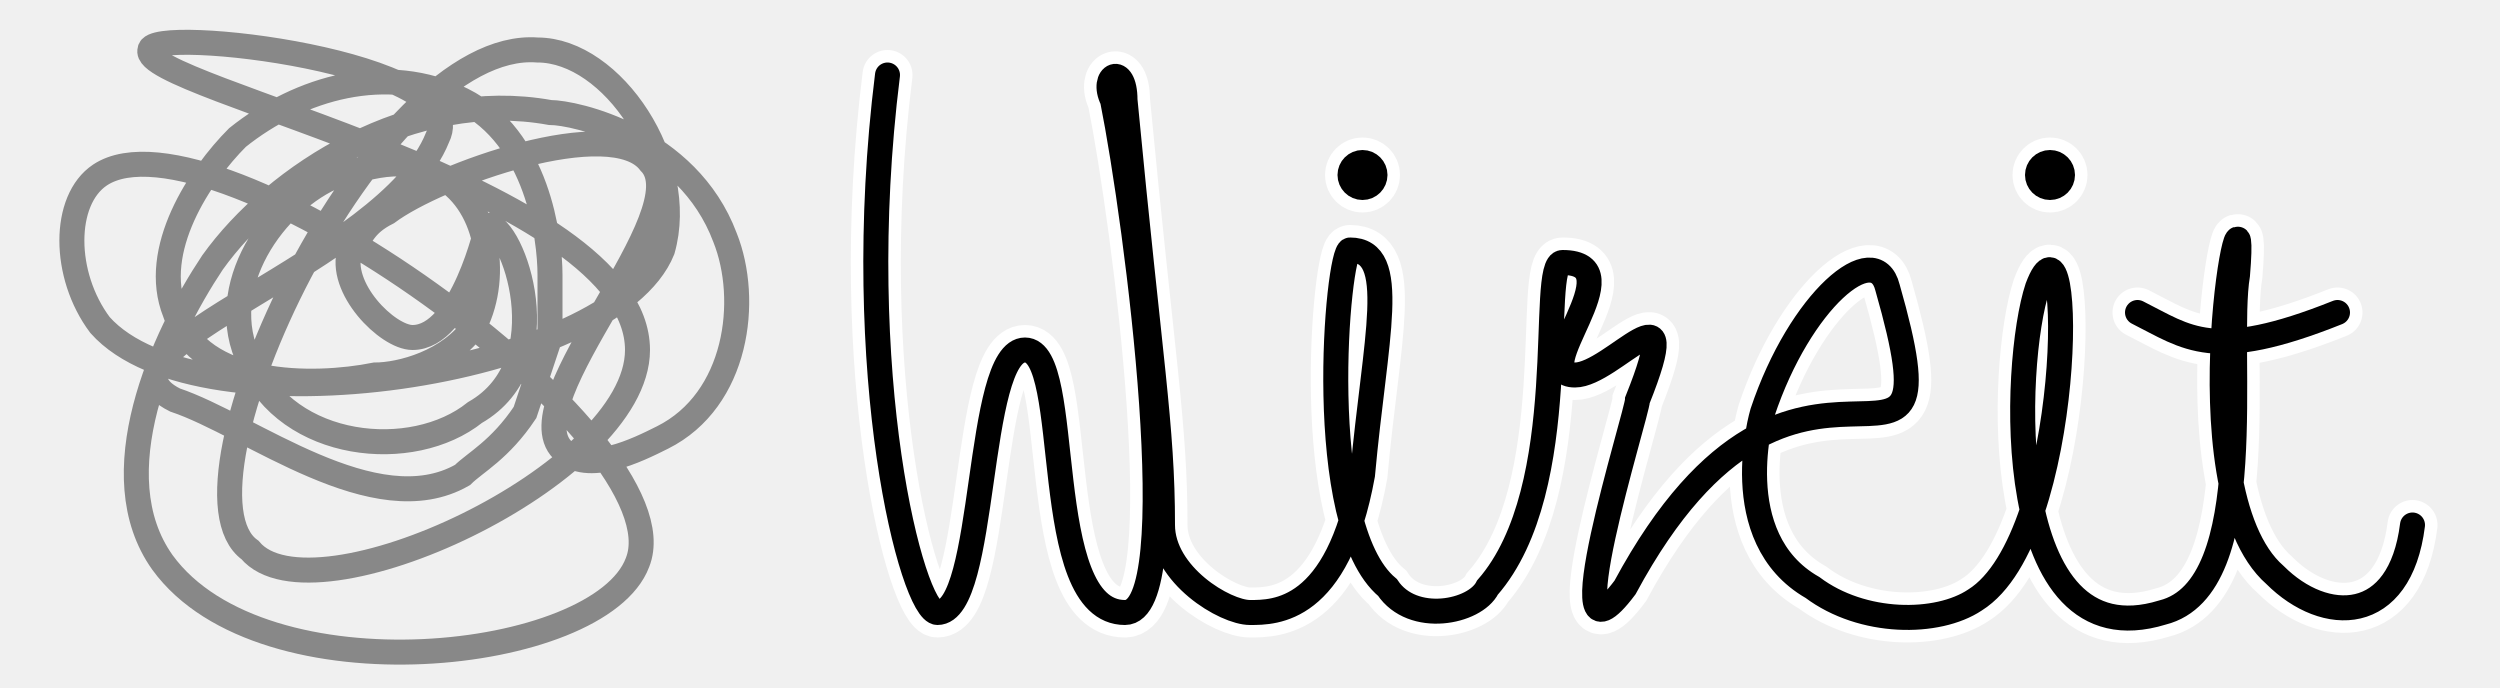
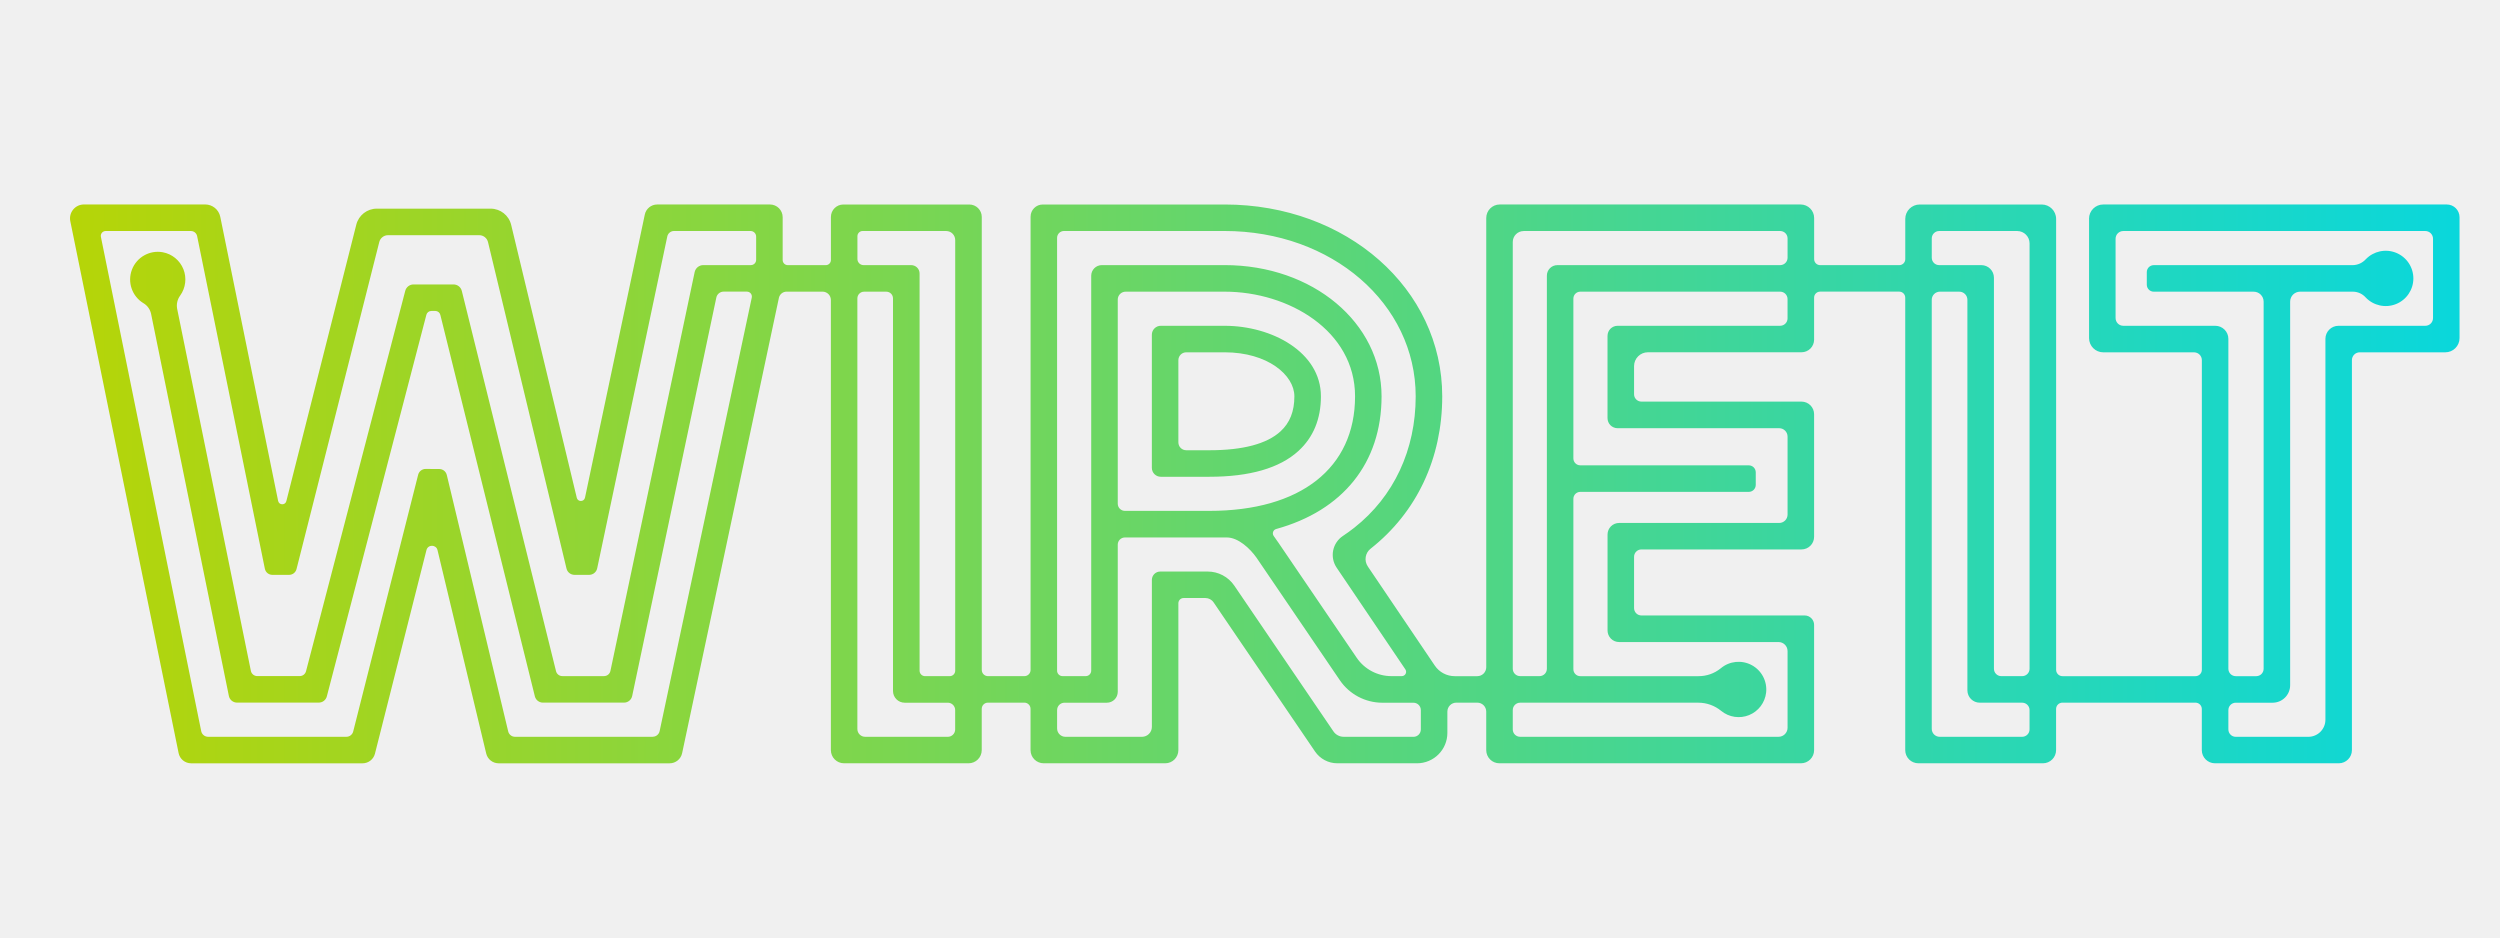
- <svg xmlns="http://www.w3.org/2000/svg" xmlns:xlink="http://www.w3.org/1999/xlink" viewBox="0 0 200 55" fill="none" stroke="#000" stroke-width="2" stroke-linecap="round">
-   <path stroke="#888" d="M31,17c-2,1-2,2-3,3c-1,3,3,7,5,7c4-0,6-9,6-9c2,0,6,11-1,15c-5,4-15,3-18-4c-3-6,2-13,7-15c1-0,5-2,8,0c4,2,5,8,3,12c-2,3-6,4-8,4c-5,1-14,1-16-5c-2-5,2-11,5-14c5-4,12-6,18-3c6,3,7,11,7,14c0,2-0,4-0,5c-1,3-2,6-2,6c-2,3-4,4-5,5c-7,4-17-4-23-6c-8-4,17-11,21-21c3-6-23-9-23-7c-1,3,39,11,39,24c0,10-26,22-31,16C13,39,30,3,43,4c6,0,12,9,10,16C49,30,16,35,8,26c-3-4-3-10,0-12c9-6,47,21,43,31c-3,8-30,11-38,0c-5-7,0-18,4-24c5-7,16-14,27-12c2,0,11,2,14,10c2,5,1,13-5,16c-2,1-6,3-8,1c-4-4,11-19,7-23C49,9,35,14,31,17z" />
-   <defs>
-     <g id="name">
-       <path d="M71,6c-3,24,2,43,4,43,4,0,3-21,7-21s1,21,8,21c5,0,1-31-1-41-1-2,1-3,1,0,2,21,3,26,3,34,0,4,5,7,7,7s7,0,9-11c1-11,3-18-1-18-1,0-3,22,3,27,2,3,7,2,8,0,7-8,4-26,6-26,6,0-3,9,1,9,3,0,9-8,5,2,0,1-7,23-1,15,14-26,27-3,21-24-1-4-7,1-10,10,0,0-3,10,4,14,4,3,10,3,13,1,8-5,8-33,5-25-2,6-3,30,10,26,8-2,5-21,6-27,1-12-5,17,3,24,4,4,10,4,11-4" />
-       <path d="M187,25c-10,4-12,2-16,0" />
-       <ellipse cx="109" cy="14" rx="1" ry="1" />
-       <ellipse cx="164" cy="14" rx="1" ry="1" />
-     </g>
-   </defs>
-   <use xlink:href="#name" stroke="#fff" stroke-width="4" />
-   <use xlink:href="#name" />
+ <svg xmlns="http://www.w3.org/2000/svg" viewBox="0 0 1200 450">
+   <linearGradient id="b" x1="-6.56" x2="1243.71" y1="227.38" y2="227.38" gradientUnits="userSpaceOnUse">
+     <stop stop-color="#bcd500" />
+     <stop offset="1" stop-color="#00d7e7" />
+   </linearGradient>
+   <clipPath id="a">
+     <path d="M587.84 156.38h-30.67a4.28 4.28 0 0 0-4.28 4.28v63.91a4.28 4.28 0 0 0 4.28 4.28h23.33c19.37 0 33.76-4.17 42.75-12.39 7.16-6.55 10.79-15.37 10.79-26.21 0-21.2-23.49-33.87-46.2-33.87Zm26.81 50.68c-6.57 6.01-18.06 9.06-34.15 9.06h-11.1a3.78 3.78 0 0 1-3.78-3.78v-39.45a3.78 3.78 0 0 1 3.78-3.78h18.44c20.67 0 33.46 10.97 33.46 21.13 0 7.22-2.17 12.72-6.65 16.81Zm388.1-102.07v57.3a6.83 6.83 0 0 0 6.83 6.83h43.56a3.75 3.75 0 0 1 3.75 3.75v148.64a3.05 3.05 0 0 1-3.05 3.05h-63.85a3.05 3.05 0 0 1-3.05-3.05V105.08c0-3.82-3.1-6.92-6.92-6.92h-58.57a6.92 6.92 0 0 0-6.92 6.92v19.3c0 1.6-1.29 2.89-2.89 2.89h-37.96a2.89 2.89 0 0 1-2.89-2.89v-19.74c0-3.58-2.9-6.49-6.49-6.49H719.89a6.49 6.49 0 0 0-6.49 6.49v215.62a4.3 4.3 0 0 1-4.3 4.3h-10.83c-3.84 0-7.42-1.9-9.57-5.08l-32.15-47.58a6.33 6.33 0 0 1 1.33-8.52l.05-.04c22.15-17.46 34.34-43.42 34.34-73.09 0-51.64-45.87-92.09-104.42-92.09h-87.32a5.85 5.85 0 0 0-5.85 5.85v217.57a2.97 2.97 0 0 1-2.97 2.97h-17.49a2.97 2.97 0 0 1-2.97-2.97V104.14c0-3.3-2.68-5.98-5.98-5.98h-60.45a5.98 5.98 0 0 0-5.98 5.98v20.67c0 1.36-1.1 2.46-2.46 2.46h-18.24a2.46 2.46 0 0 1-2.46-2.46v-20.56a6.1 6.1 0 0 0-6.1-6.1h-54.1a6.11 6.11 0 0 0-5.98 4.85l-28.7 135.87c-.45 2.11-3.45 2.15-3.95.05l-31.49-130.99a10.16 10.16 0 0 0-9.87-7.78h-54.62c-4.65 0-8.7 3.16-9.84 7.66l-33.58 132.72c-.53 2.09-3.52 2.02-3.95-.09l-27.77-136.38a7.4 7.4 0 0 0-7.24-5.92H40.28a6.68 6.68 0 0 0-6.54 8.01l51.99 255.33a6.13 6.13 0 0 0 6.01 4.91h82.29a6.14 6.14 0 0 0 5.95-4.63l24.72-97.72c.7-2.77 4.65-2.75 5.31.03l23.37 97.61a6.14 6.14 0 0 0 5.97 4.71h82.07c2.9 0 5.4-2.03 6-4.86l46.45-218.54c.37-1.75 1.91-3 3.7-3h17.25a4 4 0 0 1 4 4v216.07a6.32 6.32 0 0 0 6.32 6.32h59.77a6.32 6.32 0 0 0 6.32-6.32v-19.82a2.97 2.97 0 0 1 2.97-2.97h17.49a2.97 2.97 0 0 1 2.97 2.97v19.82a6.32 6.32 0 0 0 6.32 6.32h58.32a6.32 6.32 0 0 0 6.32-6.32v-70.5a2.51 2.51 0 0 1 2.51-2.51h10.46c1.57 0 3.04.78 3.93 2.08l48.69 71.58a12.96 12.96 0 0 0 10.71 5.67h38.23c8.06 0 14.59-6.53 14.59-14.59v-10.22a4.3 4.3 0 0 1 4.3-4.3h10.05a4.3 4.3 0 0 1 4.3 4.3v18.49a6.32 6.32 0 0 0 6.32 6.32h144.74a6.32 6.32 0 0 0 6.32-6.32v-60.1a4.54 4.54 0 0 0-4.54-4.54h-78.35a3.53 3.53 0 0 1-3.53-3.53v-24.63a3.53 3.53 0 0 1 3.53-3.53h76.83a6.06 6.06 0 0 0 6.06-6.06v-58.84a6.06 6.06 0 0 0-6.06-6.06h-76.83a3.53 3.53 0 0 1-3.53-3.53v-13.5a6.65 6.65 0 0 1 6.65-6.65h73.71a6.06 6.06 0 0 0 6.06-6.06v-20.16c0-1.6 1.29-2.89 2.89-2.89h37.96c1.6 0 2.89 1.29 2.89 2.89v217.19a6.32 6.32 0 0 0 6.32 6.32h59.77a6.32 6.32 0 0 0 6.32-6.32v-19.74a3.05 3.05 0 0 1 3.05-3.05h63.85a3.05 3.05 0 0 1 3.05 3.05v19.74a6.32 6.32 0 0 0 6.32 6.32h59.41a6.32 6.32 0 0 0 6.32-6.32v-187.2a3.75 3.75 0 0 1 3.75-3.75h41.08a6.83 6.83 0 0 0 6.83-6.83v-58.01a6.12 6.12 0 0 0-6.12-6.12h-164.9a6.83 6.83 0 0 0-6.83 6.83ZM313.32 353.66h-66.1a3.37 3.37 0 0 1-3.29-2.6l-29.47-123.08a3.72 3.72 0 0 0-3.58-2.85l-6.55-.04a3.7 3.7 0 0 0-3.62 2.8L169.54 351.1a3.39 3.39 0 0 1-3.28 2.56H99.9c-1.61 0-3-1.13-3.32-2.71L48.43 113.67a2.32 2.32 0 0 1 2.27-2.78h40.93c1.45 0 2.7 1.02 2.99 2.44l32.51 159.66a3.67 3.67 0 0 0 3.6 2.94h8.04a3.67 3.67 0 0 0 3.56-2.77l39.72-156.99a4.34 4.34 0 0 1 4.21-3.28h43.77a4.34 4.34 0 0 1 4.22 3.33l37.67 156.69a3.95 3.95 0 0 0 3.83 3.02h7.04c1.86 0 3.47-1.3 3.86-3.13l33.65-159.31a3.29 3.29 0 0 1 3.22-2.61h36.74c1.49 0 2.69 1.2 2.69 2.69v11.15c0 1.4-1.13 2.53-2.53 2.53h-22.83a4.25 4.25 0 0 0-4.16 3.38L293 322.06a3.12 3.12 0 0 1-3.05 2.47h-20.03a3.13 3.13 0 0 1-3.03-2.37l-45.22-182.51a4.1 4.1 0 0 0-3.99-3.12H198.5a4.1 4.1 0 0 0-3.98 3.07l-47.63 182.59a3.12 3.12 0 0 1-3.02 2.33h-20.39a3.12 3.12 0 0 1-3.06-2.5L85.03 148.21a8.16 8.16 0 0 1 1.46-6.35 13.27 13.27 0 0 0-8.35-20.78 13.3 13.3 0 0 0-9.29 24.45 7.76 7.76 0 0 1 3.66 5.08l37.35 183.45a3.98 3.98 0 0 0 3.91 3.19h39.25a4 4 0 0 0 3.86-2.98l47.78-183.17a2.45 2.45 0 0 1 2.38-1.84h1.93c1.13 0 2.12.77 2.39 1.87l45.37 183.1a3.99 3.99 0 0 0 3.87 3.03h38.94a4 4 0 0 0 3.9-3.16l40.4-191.28a3.57 3.57 0 0 1 3.5-2.84h11.18a2.38 2.38 0 0 1 2.33 2.87l-44.23 208.1a3.38 3.38 0 0 1-3.31 2.68Zm100.74-242.77h40.1c2.4 0 4.34 1.94 4.34 4.34v206.7a2.62 2.62 0 0 1-2.62 2.62h-11.86a2.62 2.62 0 0 1-2.62-2.62V131.28c0-2.22-1.8-4.02-4.02-4.02h-22.87a2.95 2.95 0 0 1-2.95-2.95v-10.92a2.5 2.5 0 0 1 2.51-2.51Zm40.89 242.77h-39.68a3.73 3.73 0 0 1-3.73-3.73V143.22a3.21 3.21 0 0 1 3.21-3.21h10.68a3.21 3.21 0 0 1 3.21 3.21v188.46c0 3.1 2.52 5.62 5.62 5.62h20.68a3.54 3.54 0 0 1 3.54 3.54v9.29a3.54 3.54 0 0 1-3.54 3.54Zm52.45-239.48a3.3 3.3 0 0 1 3.3-3.3h77.14c51.41 0 91.69 34.86 91.69 79.35 0 25.69-10.47 48.1-29.49 63.09a83.09 83.09 0 0 1-5.45 3.94 10.92 10.92 0 0 0-3.01 15.21l33 48.84a2.07 2.07 0 0 1-1.72 3.23h-4.98c-6.67 0-12.91-3.3-16.67-8.82l-37.61-55.29-2.24-3.18a2.16 2.16 0 0 1 1.22-3.33c31.84-8.8 50.57-31.57 50.57-63.69 0-35.32-33.08-62.98-75.31-62.98H528.9a5.12 5.12 0 0 0-5.12 5.12v189.55a2.62 2.62 0 0 1-2.62 2.62h-11.14a2.62 2.62 0 0 1-2.62-2.62V114.19Zm73.1 131.04h-40.53a3.45 3.45 0 0 1-3.45-3.45v-97.98a3.8 3.8 0 0 1 3.79-3.79h47.54c30.76 0 62.58 18.79 62.58 50.24 0 34.43-26.14 54.98-69.92 54.98Zm97.97 108.44h-33.53a5.92 5.92 0 0 1-4.88-2.58l-47.6-69.98a15.45 15.45 0 0 0-12.78-6.76h-22.77a4.01 4.01 0 0 0-4.01 4.01v70.56a4.76 4.76 0 0 1-4.76 4.76h-36.72a4.01 4.01 0 0 1-4.01-4.01v-8.82a3.54 3.54 0 0 1 3.54-3.54h20.35a5.22 5.22 0 0 0 5.22-5.22v-70.65a3.45 3.45 0 0 1 3.45-3.45h48.9c5.48 0 11.14 5.28 14.26 9.72l39.99 58.8a24.71 24.71 0 0 0 20.42 10.81h14.92a3.54 3.54 0 0 1 3.54 3.54v9.29a3.54 3.54 0 0 1-3.54 3.54Zm52.9-242.77h123.12a3.54 3.54 0 0 1 3.54 3.54v9.29a3.54 3.54 0 0 1-3.54 3.54H747.54a5.04 5.04 0 0 0-5.04 5.04V321a3.54 3.54 0 0 1-3.54 3.54h-9.29a3.54 3.54 0 0 1-3.54-3.54V116.14c0-2.9 2.35-5.24 5.24-5.24Zm123.12 45.49h-78.05a4.83 4.83 0 0 0-4.83 4.83v39.5a4.83 4.83 0 0 0 4.83 4.83h77.57c2.22 0 4.02 1.8 4.02 4.02V247c0 2.22-1.8 4.02-4.02 4.02h-76.84a5.55 5.55 0 0 0-5.55 5.55v46.06a5.55 5.55 0 0 0 5.55 5.55h76.52c2.4 0 4.34 1.94 4.34 4.34v36.8c0 2.4-1.94 4.34-4.34 4.34H729.67a3.54 3.54 0 0 1-3.54-3.54v-9.29a3.54 3.54 0 0 1 3.54-3.54h85.55c3.99 0 7.85 1.4 10.94 3.93a13.26 13.26 0 0 0 21.58-8.78 13.3 13.3 0 0 0-21.73-11.69 16.75 16.75 0 0 1-10.8 3.81h-56.67a3.32 3.32 0 0 1-3.32-3.32v-81.82a3.32 3.32 0 0 1 3.32-3.32h80.86c1.86 0 3.36-1.5 3.36-3.36v-6.02c0-1.86-1.5-3.36-3.36-3.36h-80.86a3.32 3.32 0 0 1-3.32-3.32v-76.72a3.32 3.32 0 0 1 3.32-3.32h95.94a3.54 3.54 0 0 1 3.54 3.54v9.29a3.54 3.54 0 0 1-3.54 3.54Zm76.3-45.49h37.47a5.93 5.93 0 0 1 5.93 5.93v204.19a3.54 3.54 0 0 1-3.54 3.54h-10.02a3.54 3.54 0 0 1-3.54-3.54v-187.7a6.05 6.05 0 0 0-6.05-6.05h-20.25a3.54 3.54 0 0 1-3.54-3.54v-9.29a3.54 3.54 0 0 1 3.54-3.54Zm39.86 242.77h-39.6a3.8 3.8 0 0 1-3.81-3.81V143.91a3.9 3.9 0 0 1 3.91-3.91h9.29a3.9 3.9 0 0 1 3.91 3.91v187.45a5.93 5.93 0 0 0 5.93 5.93h20.36a3.54 3.54 0 0 1 3.54 3.54v9.29a3.54 3.54 0 0 1-3.54 3.54Zm193.5-197.28h-41.67a6.28 6.28 0 0 0-6.28 6.28v182.82a8.2 8.2 0 0 1-8.19 8.19h-34.85a3.54 3.54 0 0 1-3.54-3.54v-9.29a3.54 3.54 0 0 1 3.54-3.54h17.71a8.4 8.4 0 0 0 8.4-8.4V144.78a4.78 4.78 0 0 1 4.78-4.78h25.43a8.33 8.33 0 0 1 6.02 2.75 13.27 13.27 0 1 0 .07-18.3 8.68 8.68 0 0 1-6.23 2.82h-95.52a3.35 3.35 0 0 0-3.36 3.36v6.02c0 1.86 1.5 3.36 3.36 3.36h47.94a4.78 4.78 0 0 1 4.78 4.78v176.23a3.54 3.54 0 0 1-3.54 3.54h-9.84a3.54 3.54 0 0 1-3.54-3.54V162.66a6.28 6.28 0 0 0-6.28-6.28h-44.15a3.7 3.7 0 0 1-3.71-3.71V114.6a3.7 3.7 0 0 1 3.71-3.71h144.95a3.7 3.7 0 0 1 3.71 3.71v38.07a3.7 3.7 0 0 1-3.71 3.71Z" />
+   </clipPath>
+   <path clip-path="url(#a)" fill="url(#b)" d="M-6.56 12.61h1250.27v429.55H-6.56z" />
</svg>
